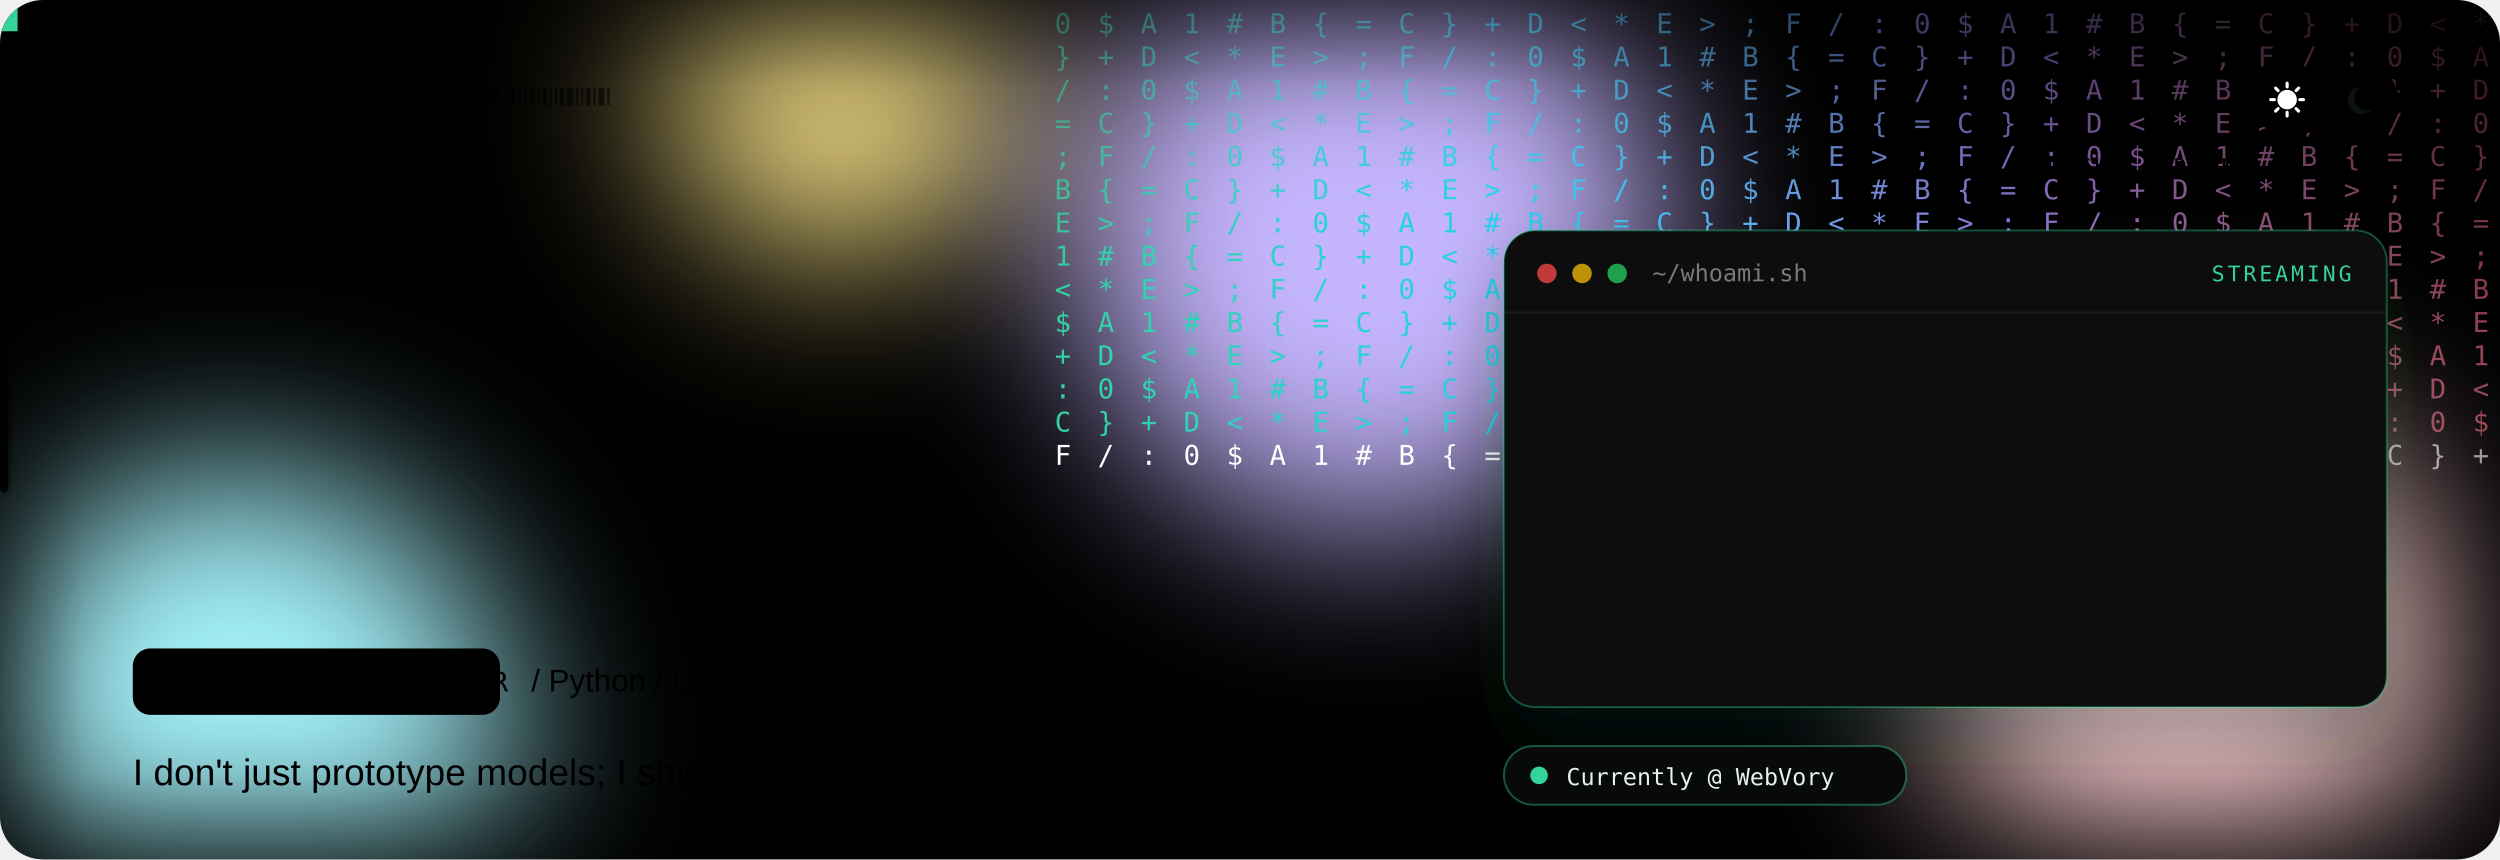
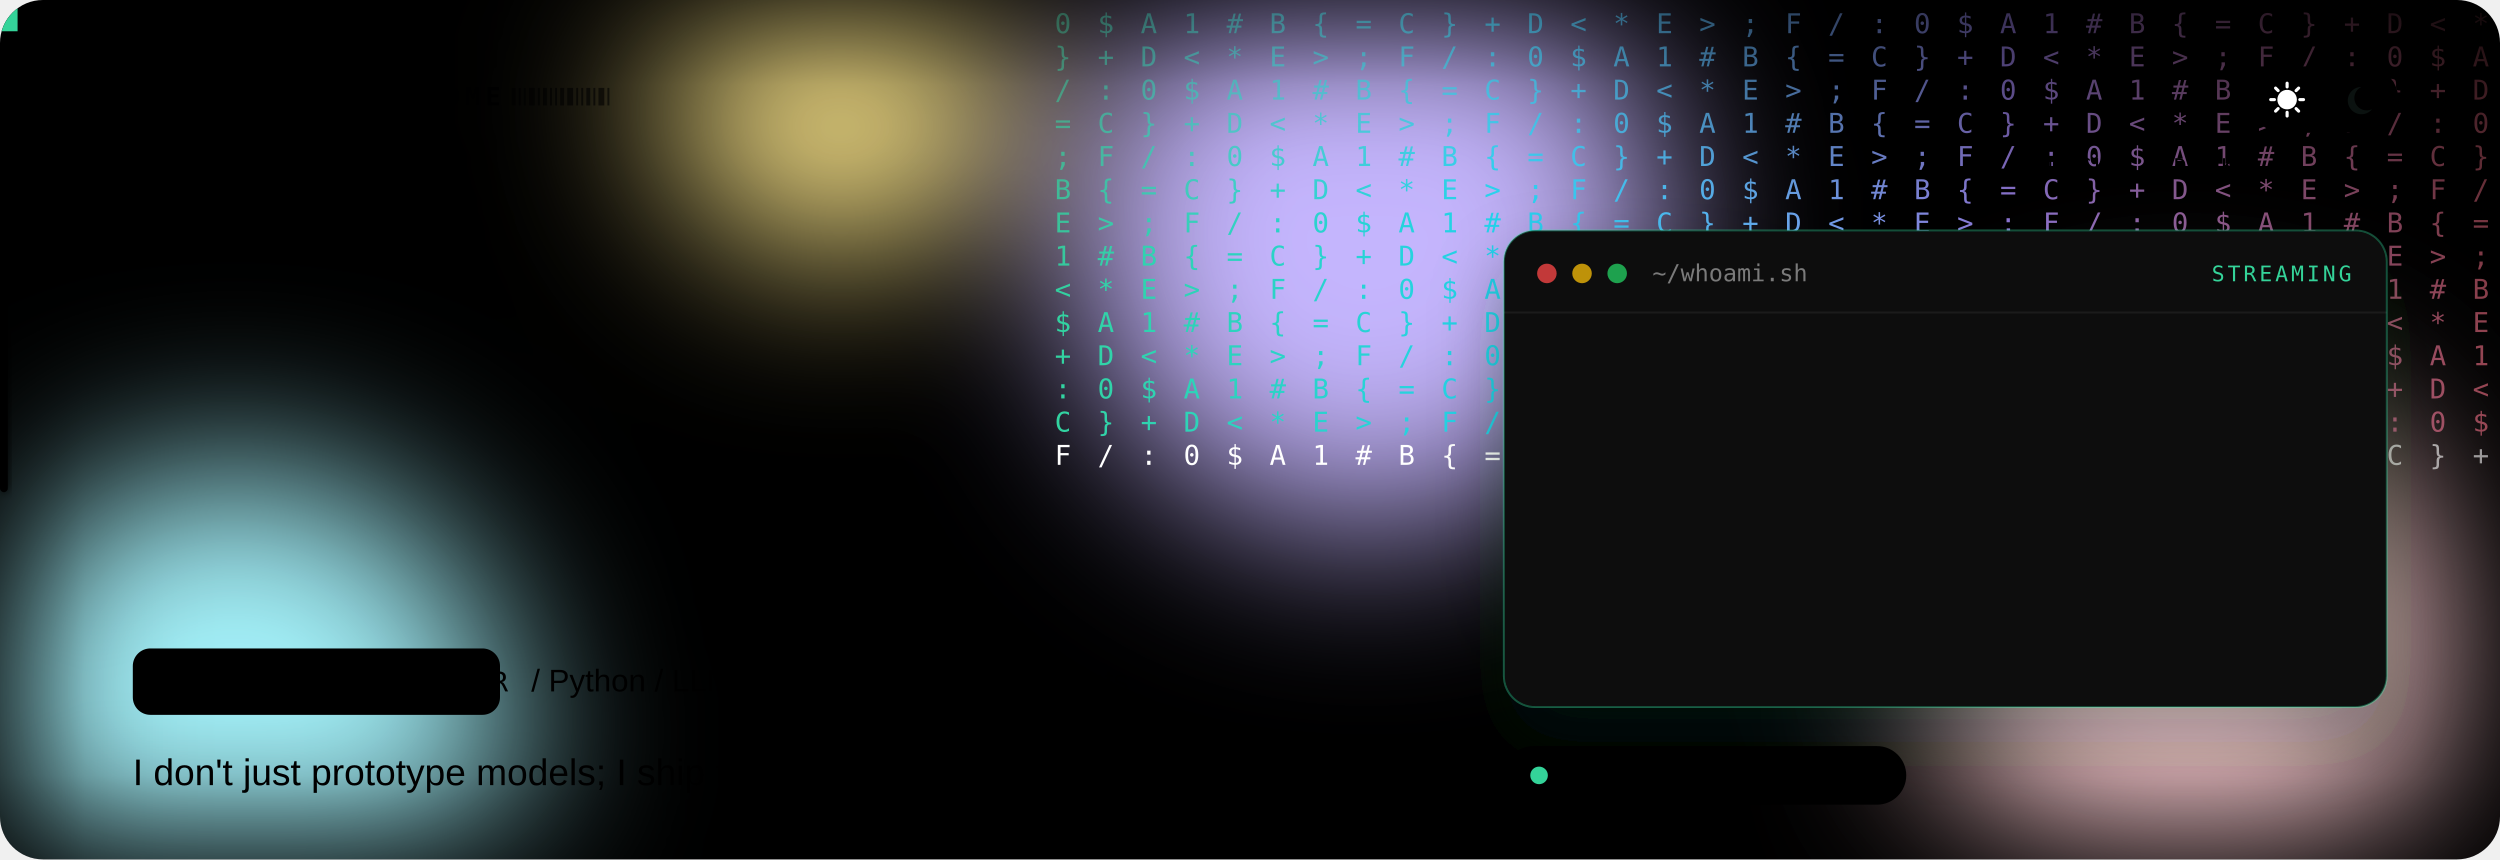
<svg xmlns="http://www.w3.org/2000/svg" width="1280" height="440" viewBox="0 0 1280 440" role="img">
  <style>.th-bg{animation:th-bg 20s ease-in-out 0s infinite}@keyframes th-bg{0%,42%,100%{fill:#f4f6f3}50%,92%{fill:#050807}}.th-fg{animation:th-fg 20s ease-in-out 0s infinite}@keyframes th-fg{0%,42%,100%{fill:#0b1210}50%,92%{fill:#f2fbf6}}.th-muted{animation:th-muted 20s ease-in-out 0s infinite}@keyframes th-muted{0%,42%,100%{fill:#56615b}50%,92%{fill:#93a19a}}.th-acc{animation:th-acc 20s ease-in-out 0s infinite}@keyframes th-acc{0%,42%,100%{fill:#047857}50%,92%{fill:#34d399}}.th-accs{animation:th-accs 20s ease-in-out 0s infinite}@keyframes th-accs{0%,42%,100%{stroke:#047857}50%,92%{stroke:#34d399}}.th-line{animation:th-line 20s ease-in-out 0s infinite}@keyframes th-line{0%,42%,100%{stroke:rgba(11,18,16,0.075)}50%,92%{stroke:rgba(255,255,255,0.07)}}.th-out{animation:th-out 20s ease-in-out 0s infinite}@keyframes th-out{0%,42%,100%{stroke:rgba(11,18,16,0.5)}50%,92%{stroke:rgba(255,255,255,0.4)}}.th-chip{animation:th-chip 20s ease-in-out 0s infinite}@keyframes th-chip{0%,42%,100%{fill:rgba(4,120,87,0.09)}50%,92%{fill:rgba(52,211,153,0.12)}}.th-aur{animation:th-aur 20s ease-in-out 0s infinite}@keyframes th-aur{0%,42%,100%{opacity:0.55}50%,92%{opacity:0}}.th-rain{animation:th-rain 20s ease-in-out 0s infinite}@keyframes th-rain{0%,42%,100%{opacity:0.38}50%,92%{opacity:0.55}}.th-knob{animation:th-knob 20s ease-in-out 0s infinite}@keyframes th-knob{0%,42%,100%{transform:translateX(0px)}50%,92%{transform:translateX(32px)}}.th-sun{animation:th-sun 20s ease-in-out 0s infinite}@keyframes th-sun{0%,42%,100%{opacity:1}50%,92%{opacity:0}}.th-moon{animation:th-moon 20s ease-in-out 0s infinite}@keyframes th-moon{0%,42%,100%{opacity:0}50%,92%{opacity:1}}.th-pill{animation:th-pill 20s ease-in-out 0s infinite}@keyframes th-pill{0%,42%,100%{fill:#ffffff}50%,92%{fill:#111a17}}.th-g0{animation:th-g0 20s ease-in-out 0s infinite}@keyframes th-g0{0%,42%,100%{stop-color:#047857}50%,92%{stop-color:#34d399}}.th-g1{animation:th-g1 20s ease-in-out 0s infinite}@keyframes th-g1{0%,42%,100%{stop-color:#0e7490}50%,92%{stop-color:#22d3ee}}.th-g2{animation:th-g2 20s ease-in-out 0s infinite}@keyframes th-g2{0%,42%,100%{stop-color:#6d28d9}50%,92%{stop-color:#a78bfa}}.th-g3{animation:th-g3 20s ease-in-out 0s infinite}@keyframes th-g3{0%,42%,100%{stop-color:#be123c}50%,92%{stop-color:#fb7185}}.drift{animation:drift 16s ease-in-out infinite alternate}@keyframes drift{to{transform:translate(40px,-30px) scale(1.12)}}.fall{animation:fall linear infinite}@keyframes fall{from{transform:translateY(-260px)}to{transform:translateY(520px)}}.hi{opacity:0;animation:hi 18s infinite}@keyframes hi{0%{opacity:0;transform:translateY(8px)}2%,14%{opacity:1;transform:none}16.6%,100%{opacity:0}}.blink{animation:blink 1s steps(2,jump-none) infinite}@keyframes blink{50%{opacity:0}}</style>
  <defs>
    <clipPath id="frame">
      <rect width="1280" height="440" rx="22" />
    </clipPath>
    <pattern id="grid" width="32" height="32" patternUnits="userSpaceOnUse">
      <path d="M32 0H0V32" class="th-line" fill="none" />
    </pattern>
    <linearGradient id="brand" x1="0" x2="1">
      <stop offset="0.00" class="th-g0" />
      <stop offset="0.33" class="th-g1" />
      <stop offset="0.67" class="th-g2" />
      <stop offset="1.00" class="th-g3" />
    </linearGradient>
    <linearGradient id="rain" gradientUnits="userSpaceOnUse" x1="520" x2="1280">
      <stop offset="0.00" stop-color="#34d399" />
      <stop offset="0.33" stop-color="#22d3ee" />
      <stop offset="0.67" stop-color="#a78bfa" />
      <stop offset="1.00" stop-color="#fb7185" />
    </linearGradient>
    <radialGradient id="fadeR" cx="0.62" cy="0.45" r="0.6">
      <stop offset="0.35" stop-color="#fff" />
      <stop offset="1" stop-color="#fff" stop-opacity="0" />
    </radialGradient>
    <mask id="rainMask">
      <rect width="1280" height="440" fill="url(#fadeR)" />
    </mask>
    <filter id="soft" x="-60%" y="-60%" width="220%" height="220%">
      <feGaussianBlur stdDeviation="46" />
    </filter>
    <filter id="glow" x="-50%" y="-50%" width="200%" height="200%">
      <feGaussianBlur stdDeviation="2.4" result="b" />
      <feMerge>
        <feMergeNode in="b" />
        <feMergeNode in="SourceGraphic" />
      </feMerge>
    </filter>
    <filter id="lift" x="-20%" y="-20%" width="140%" height="160%">
      <feDropShadow dx="0" dy="18" stdDeviation="18" flood-color="#062a1e" flood-opacity="0.35" />
    </filter>
    <clipPath id="wipe">
      <rect x="60" y="120" height="140" width="0">
        <animate attributeName="width" values="0;0;640;640" keyTimes="0;0.02;0.11;1" dur="10s" repeatCount="indefinite" />
      </rect>
    </clipPath>
  </defs>
  <g clip-path="url(#frame)">
    <rect width="1280" height="440" class="th-bg" />
    <rect width="1280" height="440" fill="url(#grid)" />
    <g class="th-aur" filter="url(#soft)">
      <circle class="drift" cx="700" cy="120" r="150" fill="#c4b5fd" />
      <circle class="drift" cx="1120" cy="330" r="130" fill="#fecdd3" style="animation-delay:-5s" />
      <circle class="drift" cx="120" cy="380" r="140" fill="#a5f3fc" style="animation-delay:-9s" />
      <circle class="drift" cx="430" cy="40" r="90" fill="#fde68a" style="animation-delay:-3s" />
    </g>
    <g class="th-rain" mask="url(#rainMask)" fill="url(#rain)">
      <text class="fall" style="animation-duration:5s;animation-delay:-0.0s" y="0" font-family="ui-monospace, SFMono-Regular, 'Cascadia Code', Consolas, Menlo, monospace" font-size="14">
        <tspan x="540" dy="17">0</tspan>
        <tspan x="540" dy="17">}</tspan>
        <tspan x="540" dy="17">/</tspan>
        <tspan x="540" dy="17">=</tspan>
        <tspan x="540" dy="17">;</tspan>
        <tspan x="540" dy="17">B</tspan>
        <tspan x="540" dy="17">E</tspan>
        <tspan x="540" dy="17">1</tspan>
        <tspan x="540" dy="17">&lt;</tspan>
        <tspan x="540" dy="17">$</tspan>
        <tspan x="540" dy="17">+</tspan>
        <tspan x="540" dy="17">:</tspan>
        <tspan x="540" dy="17">C</tspan>
        <tspan x="540" dy="17" fill="#fff">F</tspan>
      </text>
      <text class="fall" style="animation-duration:7s;animation-delay:-1.7s" y="0" font-family="ui-monospace, SFMono-Regular, 'Cascadia Code', Consolas, Menlo, monospace" font-size="14">
        <tspan x="562" dy="17">$</tspan>
        <tspan x="562" dy="17">+</tspan>
        <tspan x="562" dy="17">:</tspan>
        <tspan x="562" dy="17">C</tspan>
        <tspan x="562" dy="17">F</tspan>
        <tspan x="562" dy="17">{</tspan>
        <tspan x="562" dy="17">&gt;</tspan>
        <tspan x="562" dy="17">#</tspan>
        <tspan x="562" dy="17">*</tspan>
        <tspan x="562" dy="17">A</tspan>
        <tspan x="562" dy="17">D</tspan>
        <tspan x="562" dy="17">0</tspan>
        <tspan x="562" dy="17">}</tspan>
        <tspan x="562" dy="17" fill="#fff">/</tspan>
      </text>
      <text class="fall" style="animation-duration:9s;animation-delay:-3.4s" y="0" font-family="ui-monospace, SFMono-Regular, 'Cascadia Code', Consolas, Menlo, monospace" font-size="14">
        <tspan x="584" dy="17">A</tspan>
        <tspan x="584" dy="17">D</tspan>
        <tspan x="584" dy="17">0</tspan>
        <tspan x="584" dy="17">}</tspan>
        <tspan x="584" dy="17">/</tspan>
        <tspan x="584" dy="17">=</tspan>
        <tspan x="584" dy="17">;</tspan>
        <tspan x="584" dy="17">B</tspan>
        <tspan x="584" dy="17">E</tspan>
        <tspan x="584" dy="17">1</tspan>
        <tspan x="584" dy="17">&lt;</tspan>
        <tspan x="584" dy="17">$</tspan>
        <tspan x="584" dy="17">+</tspan>
        <tspan x="584" dy="17" fill="#fff">:</tspan>
      </text>
      <text class="fall" style="animation-duration:11s;animation-delay:-5.1s" y="0" font-family="ui-monospace, SFMono-Regular, 'Cascadia Code', Consolas, Menlo, monospace" font-size="14">
        <tspan x="606" dy="17">1</tspan>
        <tspan x="606" dy="17">&lt;</tspan>
        <tspan x="606" dy="17">$</tspan>
        <tspan x="606" dy="17">+</tspan>
        <tspan x="606" dy="17">:</tspan>
        <tspan x="606" dy="17">C</tspan>
        <tspan x="606" dy="17">F</tspan>
        <tspan x="606" dy="17">{</tspan>
        <tspan x="606" dy="17">&gt;</tspan>
        <tspan x="606" dy="17">#</tspan>
        <tspan x="606" dy="17">*</tspan>
        <tspan x="606" dy="17">A</tspan>
        <tspan x="606" dy="17">D</tspan>
        <tspan x="606" dy="17" fill="#fff">0</tspan>
      </text>
      <text class="fall" style="animation-duration:6s;animation-delay:-0.8s" y="0" font-family="ui-monospace, SFMono-Regular, 'Cascadia Code', Consolas, Menlo, monospace" font-size="14">
        <tspan x="628" dy="17">#</tspan>
        <tspan x="628" dy="17">*</tspan>
        <tspan x="628" dy="17">A</tspan>
        <tspan x="628" dy="17">D</tspan>
        <tspan x="628" dy="17">0</tspan>
        <tspan x="628" dy="17">}</tspan>
        <tspan x="628" dy="17">/</tspan>
        <tspan x="628" dy="17">=</tspan>
        <tspan x="628" dy="17">;</tspan>
        <tspan x="628" dy="17">B</tspan>
        <tspan x="628" dy="17">E</tspan>
        <tspan x="628" dy="17">1</tspan>
        <tspan x="628" dy="17">&lt;</tspan>
        <tspan x="628" dy="17" fill="#fff">$</tspan>
      </text>
      <text class="fall" style="animation-duration:8s;animation-delay:-0.5s" y="0" font-family="ui-monospace, SFMono-Regular, 'Cascadia Code', Consolas, Menlo, monospace" font-size="14">
        <tspan x="650" dy="17">B</tspan>
        <tspan x="650" dy="17">E</tspan>
        <tspan x="650" dy="17">1</tspan>
        <tspan x="650" dy="17">&lt;</tspan>
        <tspan x="650" dy="17">$</tspan>
        <tspan x="650" dy="17">+</tspan>
        <tspan x="650" dy="17">:</tspan>
        <tspan x="650" dy="17">C</tspan>
        <tspan x="650" dy="17">F</tspan>
        <tspan x="650" dy="17">{</tspan>
        <tspan x="650" dy="17">&gt;</tspan>
        <tspan x="650" dy="17">#</tspan>
        <tspan x="650" dy="17">*</tspan>
        <tspan x="650" dy="17" fill="#fff">A</tspan>
      </text>
      <text class="fall" style="animation-duration:10s;animation-delay:-0.2s" y="0" font-family="ui-monospace, SFMono-Regular, 'Cascadia Code', Consolas, Menlo, monospace" font-size="14">
        <tspan x="672" dy="17">{</tspan>
        <tspan x="672" dy="17">&gt;</tspan>
        <tspan x="672" dy="17">#</tspan>
        <tspan x="672" dy="17">*</tspan>
        <tspan x="672" dy="17">A</tspan>
        <tspan x="672" dy="17">D</tspan>
        <tspan x="672" dy="17">0</tspan>
        <tspan x="672" dy="17">}</tspan>
        <tspan x="672" dy="17">/</tspan>
        <tspan x="672" dy="17">=</tspan>
        <tspan x="672" dy="17">;</tspan>
        <tspan x="672" dy="17">B</tspan>
        <tspan x="672" dy="17">E</tspan>
        <tspan x="672" dy="17" fill="#fff">1</tspan>
      </text>
      <text class="fall" style="animation-duration:5s;animation-delay:-1.9s" y="0" font-family="ui-monospace, SFMono-Regular, 'Cascadia Code', Consolas, Menlo, monospace" font-size="14">
        <tspan x="694" dy="17">=</tspan>
        <tspan x="694" dy="17">;</tspan>
        <tspan x="694" dy="17">B</tspan>
        <tspan x="694" dy="17">E</tspan>
        <tspan x="694" dy="17">1</tspan>
        <tspan x="694" dy="17">&lt;</tspan>
        <tspan x="694" dy="17">$</tspan>
        <tspan x="694" dy="17">+</tspan>
        <tspan x="694" dy="17">:</tspan>
        <tspan x="694" dy="17">C</tspan>
        <tspan x="694" dy="17">F</tspan>
        <tspan x="694" dy="17">{</tspan>
        <tspan x="694" dy="17">&gt;</tspan>
        <tspan x="694" dy="17" fill="#fff">#</tspan>
      </text>
      <text class="fall" style="animation-duration:7s;animation-delay:-6.6s" y="0" font-family="ui-monospace, SFMono-Regular, 'Cascadia Code', Consolas, Menlo, monospace" font-size="14">
        <tspan x="716" dy="17">C</tspan>
        <tspan x="716" dy="17">F</tspan>
        <tspan x="716" dy="17">{</tspan>
        <tspan x="716" dy="17">&gt;</tspan>
        <tspan x="716" dy="17">#</tspan>
        <tspan x="716" dy="17">*</tspan>
        <tspan x="716" dy="17">A</tspan>
        <tspan x="716" dy="17">D</tspan>
        <tspan x="716" dy="17">0</tspan>
        <tspan x="716" dy="17">}</tspan>
        <tspan x="716" dy="17">/</tspan>
        <tspan x="716" dy="17">=</tspan>
        <tspan x="716" dy="17">;</tspan>
        <tspan x="716" dy="17" fill="#fff">B</tspan>
      </text>
      <text class="fall" style="animation-duration:9s;animation-delay:-6.3s" y="0" font-family="ui-monospace, SFMono-Regular, 'Cascadia Code', Consolas, Menlo, monospace" font-size="14">
        <tspan x="738" dy="17">}</tspan>
        <tspan x="738" dy="17">/</tspan>
        <tspan x="738" dy="17">=</tspan>
        <tspan x="738" dy="17">;</tspan>
        <tspan x="738" dy="17">B</tspan>
        <tspan x="738" dy="17">E</tspan>
        <tspan x="738" dy="17">1</tspan>
        <tspan x="738" dy="17">&lt;</tspan>
        <tspan x="738" dy="17">$</tspan>
        <tspan x="738" dy="17">+</tspan>
        <tspan x="738" dy="17">:</tspan>
        <tspan x="738" dy="17">C</tspan>
        <tspan x="738" dy="17">F</tspan>
        <tspan x="738" dy="17" fill="#fff">{</tspan>
      </text>
      <text class="fall" style="animation-duration:11s;animation-delay:-6.0s" y="0" font-family="ui-monospace, SFMono-Regular, 'Cascadia Code', Consolas, Menlo, monospace" font-size="14">
        <tspan x="760" dy="17">+</tspan>
        <tspan x="760" dy="17">:</tspan>
        <tspan x="760" dy="17">C</tspan>
        <tspan x="760" dy="17">F</tspan>
        <tspan x="760" dy="17">{</tspan>
        <tspan x="760" dy="17">&gt;</tspan>
        <tspan x="760" dy="17">#</tspan>
        <tspan x="760" dy="17">*</tspan>
        <tspan x="760" dy="17">A</tspan>
        <tspan x="760" dy="17">D</tspan>
        <tspan x="760" dy="17">0</tspan>
        <tspan x="760" dy="17">}</tspan>
        <tspan x="760" dy="17">/</tspan>
        <tspan x="760" dy="17" fill="#fff">=</tspan>
      </text>
      <text class="fall" style="animation-duration:6s;animation-delay:-0.7s" y="0" font-family="ui-monospace, SFMono-Regular, 'Cascadia Code', Consolas, Menlo, monospace" font-size="14">
        <tspan x="782" dy="17">D</tspan>
        <tspan x="782" dy="17">0</tspan>
        <tspan x="782" dy="17">}</tspan>
        <tspan x="782" dy="17">/</tspan>
        <tspan x="782" dy="17">=</tspan>
        <tspan x="782" dy="17">;</tspan>
        <tspan x="782" dy="17">B</tspan>
        <tspan x="782" dy="17">E</tspan>
        <tspan x="782" dy="17">1</tspan>
        <tspan x="782" dy="17">&lt;</tspan>
        <tspan x="782" dy="17">$</tspan>
        <tspan x="782" dy="17">+</tspan>
        <tspan x="782" dy="17">:</tspan>
        <tspan x="782" dy="17" fill="#fff">C</tspan>
      </text>
      <text class="fall" style="animation-duration:8s;animation-delay:-4.4s" y="0" font-family="ui-monospace, SFMono-Regular, 'Cascadia Code', Consolas, Menlo, monospace" font-size="14">
        <tspan x="804" dy="17">&lt;</tspan>
        <tspan x="804" dy="17">$</tspan>
        <tspan x="804" dy="17">+</tspan>
        <tspan x="804" dy="17">:</tspan>
        <tspan x="804" dy="17">C</tspan>
        <tspan x="804" dy="17">F</tspan>
        <tspan x="804" dy="17">{</tspan>
        <tspan x="804" dy="17">&gt;</tspan>
        <tspan x="804" dy="17">#</tspan>
        <tspan x="804" dy="17">*</tspan>
        <tspan x="804" dy="17">A</tspan>
        <tspan x="804" dy="17">D</tspan>
        <tspan x="804" dy="17">0</tspan>
        <tspan x="804" dy="17" fill="#fff">}</tspan>
      </text>
      <text class="fall" style="animation-duration:10s;animation-delay:-2.1s" y="0" font-family="ui-monospace, SFMono-Regular, 'Cascadia Code', Consolas, Menlo, monospace" font-size="14">
        <tspan x="826" dy="17">*</tspan>
        <tspan x="826" dy="17">A</tspan>
        <tspan x="826" dy="17">D</tspan>
        <tspan x="826" dy="17">0</tspan>
        <tspan x="826" dy="17">}</tspan>
        <tspan x="826" dy="17">/</tspan>
        <tspan x="826" dy="17">=</tspan>
        <tspan x="826" dy="17">;</tspan>
        <tspan x="826" dy="17">B</tspan>
        <tspan x="826" dy="17">E</tspan>
        <tspan x="826" dy="17">1</tspan>
        <tspan x="826" dy="17">&lt;</tspan>
        <tspan x="826" dy="17">$</tspan>
        <tspan x="826" dy="17" fill="#fff">+</tspan>
      </text>
      <text class="fall" style="animation-duration:5s;animation-delay:-3.8s" y="0" font-family="ui-monospace, SFMono-Regular, 'Cascadia Code', Consolas, Menlo, monospace" font-size="14">
        <tspan x="848" dy="17">E</tspan>
        <tspan x="848" dy="17">1</tspan>
        <tspan x="848" dy="17">&lt;</tspan>
        <tspan x="848" dy="17">$</tspan>
        <tspan x="848" dy="17">+</tspan>
        <tspan x="848" dy="17">:</tspan>
        <tspan x="848" dy="17">C</tspan>
        <tspan x="848" dy="17">F</tspan>
        <tspan x="848" dy="17">{</tspan>
        <tspan x="848" dy="17">&gt;</tspan>
        <tspan x="848" dy="17">#</tspan>
        <tspan x="848" dy="17">*</tspan>
        <tspan x="848" dy="17">A</tspan>
        <tspan x="848" dy="17" fill="#fff">D</tspan>
      </text>
      <text class="fall" style="animation-duration:7s;animation-delay:-4.5s" y="0" font-family="ui-monospace, SFMono-Regular, 'Cascadia Code', Consolas, Menlo, monospace" font-size="14">
        <tspan x="870" dy="17">&gt;</tspan>
        <tspan x="870" dy="17">#</tspan>
        <tspan x="870" dy="17">*</tspan>
        <tspan x="870" dy="17">A</tspan>
        <tspan x="870" dy="17">D</tspan>
        <tspan x="870" dy="17">0</tspan>
        <tspan x="870" dy="17">}</tspan>
        <tspan x="870" dy="17">/</tspan>
        <tspan x="870" dy="17">=</tspan>
        <tspan x="870" dy="17">;</tspan>
        <tspan x="870" dy="17">B</tspan>
        <tspan x="870" dy="17">E</tspan>
        <tspan x="870" dy="17">1</tspan>
        <tspan x="870" dy="17" fill="#fff">&lt;</tspan>
      </text>
      <text class="fall" style="animation-duration:9s;animation-delay:-0.2s" y="0" font-family="ui-monospace, SFMono-Regular, 'Cascadia Code', Consolas, Menlo, monospace" font-size="14">
        <tspan x="892" dy="17">;</tspan>
        <tspan x="892" dy="17">B</tspan>
        <tspan x="892" dy="17">E</tspan>
        <tspan x="892" dy="17">1</tspan>
        <tspan x="892" dy="17">&lt;</tspan>
        <tspan x="892" dy="17">$</tspan>
        <tspan x="892" dy="17">+</tspan>
        <tspan x="892" dy="17">:</tspan>
        <tspan x="892" dy="17">C</tspan>
        <tspan x="892" dy="17">F</tspan>
        <tspan x="892" dy="17">{</tspan>
        <tspan x="892" dy="17">&gt;</tspan>
        <tspan x="892" dy="17">#</tspan>
        <tspan x="892" dy="17" fill="#fff">*</tspan>
      </text>
      <text class="fall" style="animation-duration:11s;animation-delay:-6.9s" y="0" font-family="ui-monospace, SFMono-Regular, 'Cascadia Code', Consolas, Menlo, monospace" font-size="14">
        <tspan x="914" dy="17">F</tspan>
        <tspan x="914" dy="17">{</tspan>
        <tspan x="914" dy="17">&gt;</tspan>
        <tspan x="914" dy="17">#</tspan>
        <tspan x="914" dy="17">*</tspan>
        <tspan x="914" dy="17">A</tspan>
        <tspan x="914" dy="17">D</tspan>
        <tspan x="914" dy="17">0</tspan>
        <tspan x="914" dy="17">}</tspan>
        <tspan x="914" dy="17">/</tspan>
        <tspan x="914" dy="17">=</tspan>
        <tspan x="914" dy="17">;</tspan>
        <tspan x="914" dy="17">B</tspan>
        <tspan x="914" dy="17" fill="#fff">E</tspan>
      </text>
      <text class="fall" style="animation-duration:6s;animation-delay:-0.6s" y="0" font-family="ui-monospace, SFMono-Regular, 'Cascadia Code', Consolas, Menlo, monospace" font-size="14">
        <tspan x="936" dy="17">/</tspan>
        <tspan x="936" dy="17">=</tspan>
        <tspan x="936" dy="17">;</tspan>
        <tspan x="936" dy="17">B</tspan>
        <tspan x="936" dy="17">E</tspan>
        <tspan x="936" dy="17">1</tspan>
        <tspan x="936" dy="17">&lt;</tspan>
        <tspan x="936" dy="17">$</tspan>
        <tspan x="936" dy="17">+</tspan>
        <tspan x="936" dy="17">:</tspan>
        <tspan x="936" dy="17">C</tspan>
        <tspan x="936" dy="17">F</tspan>
        <tspan x="936" dy="17">{</tspan>
        <tspan x="936" dy="17" fill="#fff">&gt;</tspan>
      </text>
      <text class="fall" style="animation-duration:8s;animation-delay:-0.3s" y="0" font-family="ui-monospace, SFMono-Regular, 'Cascadia Code', Consolas, Menlo, monospace" font-size="14">
        <tspan x="958" dy="17">:</tspan>
        <tspan x="958" dy="17">C</tspan>
        <tspan x="958" dy="17">F</tspan>
        <tspan x="958" dy="17">{</tspan>
        <tspan x="958" dy="17">&gt;</tspan>
        <tspan x="958" dy="17">#</tspan>
        <tspan x="958" dy="17">*</tspan>
        <tspan x="958" dy="17">A</tspan>
        <tspan x="958" dy="17">D</tspan>
        <tspan x="958" dy="17">0</tspan>
        <tspan x="958" dy="17">}</tspan>
        <tspan x="958" dy="17">/</tspan>
        <tspan x="958" dy="17">=</tspan>
        <tspan x="958" dy="17" fill="#fff">;</tspan>
      </text>
      <text class="fall" style="animation-duration:10s;animation-delay:-4.0s" y="0" font-family="ui-monospace, SFMono-Regular, 'Cascadia Code', Consolas, Menlo, monospace" font-size="14">
        <tspan x="980" dy="17">0</tspan>
        <tspan x="980" dy="17">}</tspan>
        <tspan x="980" dy="17">/</tspan>
        <tspan x="980" dy="17">=</tspan>
        <tspan x="980" dy="17">;</tspan>
        <tspan x="980" dy="17">B</tspan>
        <tspan x="980" dy="17">E</tspan>
        <tspan x="980" dy="17">1</tspan>
        <tspan x="980" dy="17">&lt;</tspan>
        <tspan x="980" dy="17">$</tspan>
        <tspan x="980" dy="17">+</tspan>
        <tspan x="980" dy="17">:</tspan>
        <tspan x="980" dy="17">C</tspan>
        <tspan x="980" dy="17" fill="#fff">F</tspan>
      </text>
      <text class="fall" style="animation-duration:5s;animation-delay:-0.7s" y="0" font-family="ui-monospace, SFMono-Regular, 'Cascadia Code', Consolas, Menlo, monospace" font-size="14">
        <tspan x="1002" dy="17">$</tspan>
        <tspan x="1002" dy="17">+</tspan>
        <tspan x="1002" dy="17">:</tspan>
        <tspan x="1002" dy="17">C</tspan>
        <tspan x="1002" dy="17">F</tspan>
        <tspan x="1002" dy="17">{</tspan>
        <tspan x="1002" dy="17">&gt;</tspan>
        <tspan x="1002" dy="17">#</tspan>
        <tspan x="1002" dy="17">*</tspan>
        <tspan x="1002" dy="17">A</tspan>
        <tspan x="1002" dy="17">D</tspan>
        <tspan x="1002" dy="17">0</tspan>
        <tspan x="1002" dy="17">}</tspan>
        <tspan x="1002" dy="17" fill="#fff">/</tspan>
      </text>
      <text class="fall" style="animation-duration:7s;animation-delay:-2.4s" y="0" font-family="ui-monospace, SFMono-Regular, 'Cascadia Code', Consolas, Menlo, monospace" font-size="14">
        <tspan x="1024" dy="17">A</tspan>
        <tspan x="1024" dy="17">D</tspan>
        <tspan x="1024" dy="17">0</tspan>
        <tspan x="1024" dy="17">}</tspan>
        <tspan x="1024" dy="17">/</tspan>
        <tspan x="1024" dy="17">=</tspan>
        <tspan x="1024" dy="17">;</tspan>
        <tspan x="1024" dy="17">B</tspan>
        <tspan x="1024" dy="17">E</tspan>
        <tspan x="1024" dy="17">1</tspan>
        <tspan x="1024" dy="17">&lt;</tspan>
        <tspan x="1024" dy="17">$</tspan>
        <tspan x="1024" dy="17">+</tspan>
        <tspan x="1024" dy="17" fill="#fff">:</tspan>
      </text>
      <text class="fall" style="animation-duration:9s;animation-delay:-3.1s" y="0" font-family="ui-monospace, SFMono-Regular, 'Cascadia Code', Consolas, Menlo, monospace" font-size="14">
        <tspan x="1046" dy="17">1</tspan>
        <tspan x="1046" dy="17">&lt;</tspan>
        <tspan x="1046" dy="17">$</tspan>
        <tspan x="1046" dy="17">+</tspan>
        <tspan x="1046" dy="17">:</tspan>
        <tspan x="1046" dy="17">C</tspan>
        <tspan x="1046" dy="17">F</tspan>
        <tspan x="1046" dy="17">{</tspan>
        <tspan x="1046" dy="17">&gt;</tspan>
        <tspan x="1046" dy="17">#</tspan>
        <tspan x="1046" dy="17">*</tspan>
        <tspan x="1046" dy="17">A</tspan>
        <tspan x="1046" dy="17">D</tspan>
        <tspan x="1046" dy="17" fill="#fff">0</tspan>
      </text>
      <text class="fall" style="animation-duration:11s;animation-delay:-7.8s" y="0" font-family="ui-monospace, SFMono-Regular, 'Cascadia Code', Consolas, Menlo, monospace" font-size="14">
        <tspan x="1068" dy="17">#</tspan>
        <tspan x="1068" dy="17">*</tspan>
        <tspan x="1068" dy="17">A</tspan>
        <tspan x="1068" dy="17">D</tspan>
        <tspan x="1068" dy="17">0</tspan>
        <tspan x="1068" dy="17">}</tspan>
        <tspan x="1068" dy="17">/</tspan>
        <tspan x="1068" dy="17">=</tspan>
        <tspan x="1068" dy="17">;</tspan>
        <tspan x="1068" dy="17">B</tspan>
        <tspan x="1068" dy="17">E</tspan>
        <tspan x="1068" dy="17">1</tspan>
        <tspan x="1068" dy="17">&lt;</tspan>
        <tspan x="1068" dy="17" fill="#fff">$</tspan>
      </text>
      <text class="fall" style="animation-duration:6s;animation-delay:-0.5s" y="0" font-family="ui-monospace, SFMono-Regular, 'Cascadia Code', Consolas, Menlo, monospace" font-size="14">
        <tspan x="1090" dy="17">B</tspan>
        <tspan x="1090" dy="17">E</tspan>
        <tspan x="1090" dy="17">1</tspan>
        <tspan x="1090" dy="17">&lt;</tspan>
        <tspan x="1090" dy="17">$</tspan>
        <tspan x="1090" dy="17">+</tspan>
        <tspan x="1090" dy="17">:</tspan>
        <tspan x="1090" dy="17">C</tspan>
        <tspan x="1090" dy="17">F</tspan>
        <tspan x="1090" dy="17">{</tspan>
        <tspan x="1090" dy="17">&gt;</tspan>
        <tspan x="1090" dy="17">#</tspan>
        <tspan x="1090" dy="17">*</tspan>
        <tspan x="1090" dy="17" fill="#fff">A</tspan>
      </text>
      <text class="fall" style="animation-duration:8s;animation-delay:-4.2s" y="0" font-family="ui-monospace, SFMono-Regular, 'Cascadia Code', Consolas, Menlo, monospace" font-size="14">
        <tspan x="1112" dy="17">{</tspan>
        <tspan x="1112" dy="17">&gt;</tspan>
        <tspan x="1112" dy="17">#</tspan>
        <tspan x="1112" dy="17">*</tspan>
        <tspan x="1112" dy="17">A</tspan>
        <tspan x="1112" dy="17">D</tspan>
        <tspan x="1112" dy="17">0</tspan>
        <tspan x="1112" dy="17">}</tspan>
        <tspan x="1112" dy="17">/</tspan>
        <tspan x="1112" dy="17">=</tspan>
        <tspan x="1112" dy="17">;</tspan>
        <tspan x="1112" dy="17">B</tspan>
        <tspan x="1112" dy="17">E</tspan>
        <tspan x="1112" dy="17" fill="#fff">1</tspan>
      </text>
      <text class="fall" style="animation-duration:10s;animation-delay:-5.9s" y="0" font-family="ui-monospace, SFMono-Regular, 'Cascadia Code', Consolas, Menlo, monospace" font-size="14">
        <tspan x="1134" dy="17">=</tspan>
        <tspan x="1134" dy="17">;</tspan>
        <tspan x="1134" dy="17">B</tspan>
        <tspan x="1134" dy="17">E</tspan>
        <tspan x="1134" dy="17">1</tspan>
        <tspan x="1134" dy="17">&lt;</tspan>
        <tspan x="1134" dy="17">$</tspan>
        <tspan x="1134" dy="17">+</tspan>
        <tspan x="1134" dy="17">:</tspan>
        <tspan x="1134" dy="17">C</tspan>
        <tspan x="1134" dy="17">F</tspan>
        <tspan x="1134" dy="17">{</tspan>
        <tspan x="1134" dy="17">&gt;</tspan>
        <tspan x="1134" dy="17" fill="#fff">#</tspan>
      </text>
      <text class="fall" style="animation-duration:5s;animation-delay:-2.6s" y="0" font-family="ui-monospace, SFMono-Regular, 'Cascadia Code', Consolas, Menlo, monospace" font-size="14">
        <tspan x="1156" dy="17">C</tspan>
        <tspan x="1156" dy="17">F</tspan>
        <tspan x="1156" dy="17">{</tspan>
        <tspan x="1156" dy="17">&gt;</tspan>
        <tspan x="1156" dy="17">#</tspan>
        <tspan x="1156" dy="17">*</tspan>
        <tspan x="1156" dy="17">A</tspan>
        <tspan x="1156" dy="17">D</tspan>
        <tspan x="1156" dy="17">0</tspan>
        <tspan x="1156" dy="17">}</tspan>
        <tspan x="1156" dy="17">/</tspan>
        <tspan x="1156" dy="17">=</tspan>
        <tspan x="1156" dy="17">;</tspan>
        <tspan x="1156" dy="17" fill="#fff">B</tspan>
      </text>
      <text class="fall" style="animation-duration:7s;animation-delay:-0.3s" y="0" font-family="ui-monospace, SFMono-Regular, 'Cascadia Code', Consolas, Menlo, monospace" font-size="14">
        <tspan x="1178" dy="17">}</tspan>
        <tspan x="1178" dy="17">/</tspan>
        <tspan x="1178" dy="17">=</tspan>
        <tspan x="1178" dy="17">;</tspan>
        <tspan x="1178" dy="17">B</tspan>
        <tspan x="1178" dy="17">E</tspan>
        <tspan x="1178" dy="17">1</tspan>
        <tspan x="1178" dy="17">&lt;</tspan>
        <tspan x="1178" dy="17">$</tspan>
        <tspan x="1178" dy="17">+</tspan>
        <tspan x="1178" dy="17">:</tspan>
        <tspan x="1178" dy="17">C</tspan>
        <tspan x="1178" dy="17">F</tspan>
        <tspan x="1178" dy="17" fill="#fff">{</tspan>
      </text>
      <text class="fall" style="animation-duration:9s;animation-delay:-6.0s" y="0" font-family="ui-monospace, SFMono-Regular, 'Cascadia Code', Consolas, Menlo, monospace" font-size="14">
        <tspan x="1200" dy="17">+</tspan>
        <tspan x="1200" dy="17">:</tspan>
        <tspan x="1200" dy="17">C</tspan>
        <tspan x="1200" dy="17">F</tspan>
        <tspan x="1200" dy="17">{</tspan>
        <tspan x="1200" dy="17">&gt;</tspan>
        <tspan x="1200" dy="17">#</tspan>
        <tspan x="1200" dy="17">*</tspan>
        <tspan x="1200" dy="17">A</tspan>
        <tspan x="1200" dy="17">D</tspan>
        <tspan x="1200" dy="17">0</tspan>
        <tspan x="1200" dy="17">}</tspan>
        <tspan x="1200" dy="17">/</tspan>
        <tspan x="1200" dy="17" fill="#fff">=</tspan>
      </text>
      <text class="fall" style="animation-duration:11s;animation-delay:-8.7s" y="0" font-family="ui-monospace, SFMono-Regular, 'Cascadia Code', Consolas, Menlo, monospace" font-size="14">
        <tspan x="1222" dy="17">D</tspan>
        <tspan x="1222" dy="17">0</tspan>
        <tspan x="1222" dy="17">}</tspan>
        <tspan x="1222" dy="17">/</tspan>
        <tspan x="1222" dy="17">=</tspan>
        <tspan x="1222" dy="17">;</tspan>
        <tspan x="1222" dy="17">B</tspan>
        <tspan x="1222" dy="17">E</tspan>
        <tspan x="1222" dy="17">1</tspan>
        <tspan x="1222" dy="17">&lt;</tspan>
        <tspan x="1222" dy="17">$</tspan>
        <tspan x="1222" dy="17">+</tspan>
        <tspan x="1222" dy="17">:</tspan>
        <tspan x="1222" dy="17" fill="#fff">C</tspan>
      </text>
      <text class="fall" style="animation-duration:6s;animation-delay:-0.4s" y="0" font-family="ui-monospace, SFMono-Regular, 'Cascadia Code', Consolas, Menlo, monospace" font-size="14">
        <tspan x="1244" dy="17">&lt;</tspan>
        <tspan x="1244" dy="17">$</tspan>
        <tspan x="1244" dy="17">+</tspan>
        <tspan x="1244" dy="17">:</tspan>
        <tspan x="1244" dy="17">C</tspan>
        <tspan x="1244" dy="17">F</tspan>
        <tspan x="1244" dy="17">{</tspan>
        <tspan x="1244" dy="17">&gt;</tspan>
        <tspan x="1244" dy="17">#</tspan>
        <tspan x="1244" dy="17">*</tspan>
        <tspan x="1244" dy="17">A</tspan>
        <tspan x="1244" dy="17">D</tspan>
        <tspan x="1244" dy="17">0</tspan>
        <tspan x="1244" dy="17" fill="#fff">}</tspan>
      </text>
      <text class="fall" style="animation-duration:8s;animation-delay:-0.1s" y="0" font-family="ui-monospace, SFMono-Regular, 'Cascadia Code', Consolas, Menlo, monospace" font-size="14">
        <tspan x="1266" dy="17">*</tspan>
        <tspan x="1266" dy="17">A</tspan>
        <tspan x="1266" dy="17">D</tspan>
        <tspan x="1266" dy="17">0</tspan>
        <tspan x="1266" dy="17">}</tspan>
        <tspan x="1266" dy="17">/</tspan>
        <tspan x="1266" dy="17">=</tspan>
        <tspan x="1266" dy="17">;</tspan>
        <tspan x="1266" dy="17">B</tspan>
        <tspan x="1266" dy="17">E</tspan>
        <tspan x="1266" dy="17">1</tspan>
        <tspan x="1266" dy="17">&lt;</tspan>
        <tspan x="1266" dy="17">$</tspan>
        <tspan x="1266" dy="17" fill="#fff">+</tspan>
      </text>
    </g>
    <g class="th-accs" fill="none" stroke-width="2">
      <path d="M14 36V14H36" />
      <path d="M1244 14H1266V36" />
      <path d="M14 404V426H36" />
      <path d="M1244 426H1266V404" />
    </g>
    <text x="42" y="54" class="th-acc" font-family="ui-monospace, SFMono-Regular, 'Cascadia Code', Consolas, Menlo, monospace" font-size="13" letter-spacing="2.5" font-weight="600">SHAILESH.OS // README</text>
    <g class="th-acc" opacity="0.6">
      <rect x="262" y="45" width="2" height="9" />
      <rect x="265.6" y="45" width="1" height="9" />
      <rect x="268.2" y="45" width="1" height="9" />
      <rect x="270.8" y="45" width="3" height="9" />
      <rect x="275.4" y="45" width="1" height="9" />
      <rect x="278" y="45" width="2" height="9" />
      <rect x="281.6" y="45" width="1" height="9" />
      <rect x="284.2" y="45" width="1" height="9" />
      <rect x="286.8" y="45" width="2" height="9" />
      <rect x="290.4" y="45" width="3" height="9" />
      <rect x="295" y="45" width="1" height="9" />
      <rect x="297.6" y="45" width="1" height="9" />
      <rect x="300.2" y="45" width="2" height="9" />
      <rect x="303.8" y="45" width="1" height="9" />
      <rect x="306.4" y="45" width="3" height="9" />
      <rect x="311" y="45" width="1" height="9" />
    </g>
    <g transform="translate(1152 34)">
      <rect width="76" height="34" rx="17" class="th-pill" />
      <rect width="76" height="34" rx="17" fill="none" class="th-accs" stroke-width="1.5" />
      <g class="th-knob">
        <circle cx="19" cy="17" r="12" class="th-acc" />
      </g>
      <g class="th-sun" stroke="#fff" stroke-width="1.6" stroke-linecap="round">
        <circle cx="19" cy="17" r="4.2" fill="#fff" />
        <path d="M25.5 17.0L27.4 17.0" />
        <path d="M23.6 21.6L24.9 22.9" />
        <path d="M19.0 23.5L19.0 25.4" />
        <path d="M14.4 21.6L13.1 22.9" />
        <path d="M12.5 17.0L10.6 17.0" />
        <path d="M14.4 12.4L13.1 11.1" />
        <path d="M19.0 10.5L19.0 8.6" />
        <path d="M23.6 12.4L24.9 11.1" />
      </g>
      <path class="th-moon" d="M57 10.5a7 7 0 1 0 5.5 11.4 5.6 5.6 0 0 1-5.5-11.4z" fill="#0b1210" />
    </g>
    <text x="1144" y="89" text-anchor="end" class="th-muted" font-family="ui-monospace, SFMono-Regular, 'Cascadia Code', Consolas, Menlo, monospace" font-size="11" letter-spacing="1.5">LIGHT ⇄ DARK</text>
    <g class="hi" style="animation-delay:0s">
      <text x="72" y="118" class="th-muted" font-family="'Segoe UI', -apple-system, BlinkMacSystemFont, 'Helvetica Neue', Arial, sans-serif" font-size="24">Hi, I'm</text>
      <text x="175" y="116" class="th-acc" font-family="ui-monospace, SFMono-Regular, 'Cascadia Code', Consolas, Menlo, monospace" font-size="12" letter-spacing="1.5">EN · English</text>
    </g>
    <g class="hi" style="animation-delay:3s">
      <text x="72" y="118" class="th-muted" font-family="'Segoe UI', -apple-system, BlinkMacSystemFont, 'Helvetica Neue', Arial, sans-serif" font-size="24">नमस्ते, मैं</text>
      <text x="264" y="116" class="th-acc" font-family="ui-monospace, SFMono-Regular, 'Cascadia Code', Consolas, Menlo, monospace" font-size="12" letter-spacing="1.5">HI · हिन्दी</text>
    </g>
    <g class="hi" style="animation-delay:6s">
      <text x="72" y="118" class="th-muted" font-family="'Segoe UI', -apple-system, BlinkMacSystemFont, 'Helvetica Neue', Arial, sans-serif" font-size="24">こんにちは、私は</text>
      <text x="280" y="116" class="th-acc" font-family="ui-monospace, SFMono-Regular, 'Cascadia Code', Consolas, Menlo, monospace" font-size="12" letter-spacing="1.5">JA · 日本語</text>
    </g>
    <g class="hi" style="animation-delay:9s">
      <text x="72" y="118" class="th-muted" font-family="'Segoe UI', -apple-system, BlinkMacSystemFont, 'Helvetica Neue', Arial, sans-serif" font-size="24">வணக்கம், நான்</text>
      <text x="298" y="116" class="th-acc" font-family="ui-monospace, SFMono-Regular, 'Cascadia Code', Consolas, Menlo, monospace" font-size="12" letter-spacing="1.5">TA · தமிழ்</text>
    </g>
    <g class="hi" style="animation-delay:12s">
      <text x="72" y="118" class="th-muted" font-family="'Segoe UI', -apple-system, BlinkMacSystemFont, 'Helvetica Neue', Arial, sans-serif" font-size="24">Привет, я</text>
      <text x="200" y="116" class="th-acc" font-family="ui-monospace, SFMono-Regular, 'Cascadia Code', Consolas, Menlo, monospace" font-size="12" letter-spacing="1.5">RU · Русский</text>
    </g>
    <g class="hi" style="animation-delay:15s">
      <text x="72" y="118" class="th-muted" font-family="'Segoe UI', -apple-system, BlinkMacSystemFont, 'Helvetica Neue', Arial, sans-serif" font-size="24">Hallo, ich bin</text>
      <text x="263" y="116" class="th-acc" font-family="ui-monospace, SFMono-Regular, 'Cascadia Code', Consolas, Menlo, monospace" font-size="12" letter-spacing="1.5">DE · Deutsch</text>
    </g>
    <path d="M71.7 238V221.5H107Q109.3 221.5 111.2 220.3Q113.1 219.1 114.2 217.2Q115.3 215.3 115.3 213.1Q115.3 210.7 114.2 208.9Q113.1 207 111.2 205.8Q109.3 204.6 107 204.6H94.2Q87 204.6 81.1 201.8Q75.2 198.9 71.7 193.5Q68.2 188 68.2 180.3Q68.2 172.7 71.6 167.2Q74.9 161.7 80.5 158.5Q86.2 155.4 93 155.4H129.5V171.9H95.3Q93.1 171.9 91.4 173Q89.6 174 88.7 175.8Q87.7 177.6 87.7 179.7Q87.7 181.8 88.7 183.5Q89.6 185.3 91.4 186.3Q93.1 187.4 95.3 187.4H108.6Q116.5 187.4 122.4 190.4Q128.2 193.4 131.4 198.8Q134.7 204.1 134.7 211.3Q134.7 219.8 131.3 225.8Q128 231.7 122.3 234.9Q116.6 238 109.8 238ZM143.3 238V155.4H163.1V187.8H195.3V155.4H215.2V238H195.3V204.4H163.1V238ZM220 238 246.8 165Q248.8 159.5 253.4 156.8Q258 154 263.8 154Q269.6 154 274.2 156.6Q278.8 159.3 280.8 164.8L307.7 238H286.3L281.1 222.1H246.1L240.6 238ZM251.1 205.7H276L265.5 172.7Q265.3 172 264.9 171.7Q264.5 171.4 263.9 171.4Q263.3 171.4 262.9 171.8Q262.5 172.2 262.4 172.7ZM310.6 238V221.5H324.9V171.9H310.6V155.4H358.9V171.9H344.6V221.5H358.9V238ZM393.6 238Q385.9 238 380.1 234.6Q374.3 231.2 371.2 225.5Q368 219.8 368 213V155.4H387.8V214.4Q387.8 217.2 389.8 219.4Q391.8 221.5 394.8 221.5H416.6V238ZM445.7 238Q438.8 238 433.1 234.8Q427.4 231.5 424.1 226Q420.7 220.5 420.7 213.6Q420.7 208.4 423 203.8Q425.3 199.3 429.2 196Q425.4 192.8 423.3 188.4Q421.1 184.1 421.1 179.2Q421.1 172.4 424.4 167Q427.7 161.7 433.2 158.5Q438.8 155.4 445.5 155.4H480.3V171.9H448.6Q446.3 171.9 444.4 173Q442.5 174 441.4 175.8Q440.3 177.6 440.3 179.9Q440.3 182.2 441.4 184Q442.5 185.8 444.4 186.8Q446.3 187.8 448.6 187.8H476.3V204.4H449.2Q446.7 204.4 444.7 205.6Q442.7 206.7 441.5 208.6Q440.3 210.5 440.3 213Q440.3 215.3 441.5 217.3Q442.7 219.2 444.7 220.3Q446.7 221.4 449.2 221.4H480.3V238ZM490.2 238V221.5H525.5Q527.9 221.5 529.7 220.3Q531.6 219.1 532.8 217.2Q533.9 215.3 533.9 213.1Q533.9 210.7 532.8 208.9Q531.6 207 529.7 205.8Q527.9 204.6 525.5 204.6H512.8Q505.6 204.6 499.7 201.8Q493.8 198.9 490.3 193.5Q486.8 188 486.8 180.3Q486.8 172.7 490.1 167.2Q493.4 161.7 499.1 158.5Q504.7 155.4 511.6 155.4H548V171.9H513.8Q511.7 171.9 509.9 173Q508.2 174 507.2 175.8Q506.3 177.6 506.3 179.7Q506.3 181.8 507.2 183.5Q508.2 185.3 509.9 186.3Q511.7 187.4 513.8 187.4H527.1Q535.1 187.4 540.9 190.4Q546.7 193.4 550 198.8Q553.2 204.1 553.2 211.3Q553.2 219.8 549.9 225.8Q546.5 231.7 540.8 234.9Q535.2 238 528.3 238ZM561.8 238V155.4H581.7V187.8H613.9V155.4H633.7V238H613.9V204.4H581.7V238Z" fill="url(#brand)" clip-path="url(#wipe)" />
    <rect y="128" width="4" height="124" rx="2" class="th-acc" filter="url(#glow)">
      <animate attributeName="x" values="60;60;645;645" keyTimes="0;0.02;0.11;1" dur="10s" repeatCount="indefinite" />
      <animate attributeName="opacity" values="0;1;1;0;0" keyTimes="0;0.02;0.1;0.12;1" dur="10s" repeatCount="indefinite" />
    </rect>
    <path d="M89.4 306.7Q84.1 306.7 80.1 304.6Q76 302.5 73.8 298.6Q71.5 294.7 71.5 289.3V264H81.4V289.9Q81.4 292.2 82.4 294.1Q83.4 296 85.2 297.1Q87 298.2 89.4 298.2Q91.8 298.2 93.6 297.1Q95.4 296 96.3 294.1Q97.3 292.2 97.3 289.9V264H107.2V289.3Q107.2 294.7 104.9 298.6Q102.6 302.5 98.6 304.6Q94.6 306.7 89.4 306.7ZM113.7 306V264H131.8Q136 264 139.5 265.9Q143 267.8 145.1 271.2Q147.2 274.6 147.2 279.1Q147.2 283.5 145.1 286.9Q143 290.4 139.5 292.3Q136 294.2 131.8 294.2H123.8V306ZM123.8 285.8H130.6Q132.4 285.8 133.9 285Q135.3 284.2 136.2 282.7Q137.1 281.2 137.1 279.1Q137.1 277 136.2 275.5Q135.3 274 133.8 273.2Q132.4 272.4 130.6 272.4H123.8ZM148.1 306 161.7 268.9Q162.7 266.1 165.1 264.7Q167.4 263.3 170.4 263.3Q173.3 263.3 175.6 264.6Q178 266 179 268.8L192.7 306H181.8L179.2 297.9H161.4L158.6 306ZM163.9 289.6H176.6L171.3 272.8Q171.1 272.5 170.9 272.3Q170.7 272.2 170.4 272.2Q170.1 272.2 169.9 272.3Q169.7 272.5 169.6 272.8ZM195.7 306V264H211.2Q217.8 264 222.7 266.7Q227.6 269.4 230.3 274.1Q233.1 278.9 233.1 285Q233.1 291.1 230.3 295.9Q227.6 300.6 222.7 303.3Q217.8 306 211.2 306ZM205.8 297.6H210.9Q214.4 297.6 217.1 296.1Q219.9 294.5 221.4 291.7Q223 288.9 223 285Q223 281.1 221.4 278.3Q219.9 275.5 217.1 273.9Q214.4 272.4 210.9 272.4H205.8ZM237.8 306V264H247.9V280.5H264.3V264H274.3V306H264.3V288.9H247.9V306ZM293.5 306V294.5Q289.7 293.6 286.9 291.4Q284 289.1 282.4 285.7Q280.9 282.2 280.9 277.7V264H290.7V278.3Q290.7 280.6 291.7 282.4Q292.6 284.3 294.4 285.4Q296.2 286.6 298.6 286.6Q301 286.6 302.8 285.4Q304.5 284.3 305.5 282.4Q306.4 280.6 306.4 278.3V264H316.3V277.7Q316.3 282.2 314.7 285.7Q313.2 289.1 310.3 291.4Q307.4 293.7 303.6 294.5V306ZM319.2 306 332.8 268.9Q333.8 266.1 336.1 264.7Q338.5 263.3 341.4 263.3Q344.4 263.3 346.7 264.6Q349 266 350.1 268.8L363.7 306H352.9L350.2 297.9H332.4L329.7 306ZM335 289.6H347.7L342.3 272.8Q342.2 272.5 342 272.3Q341.8 272.2 341.5 272.2Q341.2 272.2 341 272.3Q340.8 272.5 340.7 272.8ZM379.3 306V294.5Q375.4 293.6 372.6 291.4Q369.7 289.1 368.2 285.7Q366.6 282.2 366.6 277.7V264H376.5V278.3Q376.5 280.6 377.4 282.4Q378.4 284.3 380.1 285.4Q381.9 286.6 384.3 286.6Q386.7 286.6 388.5 285.4Q390.3 284.3 391.2 282.4Q392.2 280.6 392.2 278.3V264H402V277.7Q402 282.2 400.5 285.7Q398.9 289.1 396 291.4Q393.1 293.7 389.3 294.5V306Z" fill="none" class="th-out" stroke-width="1.6" />
    <rect x="68" y="332" width="188" height="34" rx="9" class="th-chip" />
    <rect x="68" y="332" width="188" height="34" rx="9" fill="none" class="th-accs" stroke-width="1.2" />
    <text x="82" y="354" class="th-acc" font-family="ui-monospace, SFMono-Regular, 'Cascadia Code', Consolas, Menlo, monospace" font-size="14" letter-spacing="1">AI BACKEND ENGINEER</text>
    <text x="272" y="354" class="th-muted" font-family="'Segoe UI', -apple-system, BlinkMacSystemFont, 'Helvetica Neue', Arial, sans-serif" font-size="16">/ Python  / LLMs  / RAG Systems  / AI Agents</text>
    <text x="68" y="402" class="th-fg" font-family="'Segoe UI', -apple-system, BlinkMacSystemFont, 'Helvetica Neue', Arial, sans-serif" font-size="19">I don't just prototype models; I ship them into production.</text>
    <g filter="url(#lift)">
      <rect x="770" y="118" width="452" height="244" rx="16" fill="#070a09" stroke="#34d399" stroke-opacity="0.35" />
    </g>
    <circle cx="792" cy="140" r="5" fill="#ef4444" fill-opacity="0.8" />
    <circle cx="810" cy="140" r="5" fill="#eab308" fill-opacity="0.8" />
    <circle cx="828" cy="140" r="5" fill="#22c55e" fill-opacity="0.8" />
    <text x="846" y="144" fill="#ffffff" fill-opacity="0.45" font-family="ui-monospace, SFMono-Regular, 'Cascadia Code', Consolas, Menlo, monospace" font-size="12">~/whoami.sh</text>
    <line x1="770" y1="160" x2="1222" y2="160" stroke="#fff" stroke-opacity="0.06" />
    <text x="1204" y="144" text-anchor="end" fill="#34d399" font-family="ui-monospace, SFMono-Regular, 'Cascadia Code', Consolas, Menlo, monospace" font-size="11" letter-spacing="1.5">
      <tspan>STREAMING<animate attributeName="opacity" values="1;1;0;0;1" keyTimes="0;0.62;0.63;0.99;1" dur="12.0s" repeatCount="indefinite" />
      </tspan>
    </text>
    <text x="1204" y="144" text-anchor="end" fill="#34d399" font-family="ui-monospace, SFMono-Regular, 'Cascadia Code', Consolas, Menlo, monospace" font-size="11" letter-spacing="1.5" opacity="0">READY<animate attributeName="opacity" values="0;0;1;1;0" keyTimes="0;0.62;0.63;0.99;1" dur="12.0s" repeatCount="indefinite" />
    </text>
    <clipPath id="ln0">
      <rect x="794" y="178" height="22" width="0">
        <animate attributeName="width" values="0;0;71;71;0" keyTimes="0;0.029;0.065;0.97;1" dur="12.0s" repeatCount="indefinite" />
      </rect>
    </clipPath>
    <text x="794" y="194" fill="#34d399" font-family="ui-monospace, SFMono-Regular, 'Cascadia Code', Consolas, Menlo, monospace" font-size="14" clip-path="url(#ln0)">$ whoami</text>
    <clipPath id="ln1">
      <rect x="794" y="207" height="22" width="0">
        <animate attributeName="width" values="0;0;332;332;0" keyTimes="0;0.106;0.214;0.97;1" dur="12.0s" repeatCount="indefinite" />
      </rect>
    </clipPath>
    <text x="794" y="223" fill="#e6f2ec" font-family="ui-monospace, SFMono-Regular, 'Cascadia Code', Consolas, Menlo, monospace" font-size="14" clip-path="url(#ln1)">shailesh upadhyay · ai backend engineer</text>
    <clipPath id="ln2">
      <rect x="794" y="236" height="22" width="0">
        <animate attributeName="width" values="0;0;113;113;0" keyTimes="0;0.256;0.302;0.97;1" dur="12.0s" repeatCount="indefinite" />
      </rect>
    </clipPath>
    <text x="794" y="252" fill="#34d399" font-family="ui-monospace, SFMono-Regular, 'Cascadia Code', Consolas, Menlo, monospace" font-size="14" clip-path="url(#ln2)">$ cat now.txt</text>
    <clipPath id="ln3">
      <rect x="794" y="265" height="22" width="0">
        <animate attributeName="width" values="0;0;323;323;0" keyTimes="0;0.344;0.450;0.97;1" dur="12.0s" repeatCount="indefinite" />
      </rect>
    </clipPath>
    <text x="794" y="281" fill="#e6f2ec" font-family="ui-monospace, SFMono-Regular, 'Cascadia Code', Consolas, Menlo, monospace" font-size="14" clip-path="url(#ln3)">llm infrastructure @ WebVory (US team)</text>
    <clipPath id="ln4">
      <rect x="794" y="294" height="22" width="0">
        <animate attributeName="width" values="0;0;214;214;0" keyTimes="0;0.491;0.566;0.97;1" dur="12.0s" repeatCount="indefinite" />
      </rect>
    </clipPath>
    <text x="794" y="310" fill="#34d399" font-family="ui-monospace, SFMono-Regular, 'Cascadia Code', Consolas, Menlo, monospace" font-size="14" clip-path="url(#ln4)">$ curl -N /v1/chat/stream</text>
    <clipPath id="ln5">
      <rect x="794" y="323" height="22" width="0">
        <animate attributeName="width" values="0;0;180;180;0" keyTimes="0;0.608;0.674;0.97;1" dur="12.0s" repeatCount="indefinite" />
      </rect>
    </clipPath>
    <text x="794" y="339" fill="#a7f3d0" font-family="ui-monospace, SFMono-Regular, 'Cascadia Code', Consolas, Menlo, monospace" font-size="14" clip-path="url(#ln5)">p95  1.2s → 660ms   ✓</text>
    <rect width="9" height="16" fill="#34d399" class="blink">
      <animate attributeName="x" values="794;794;863.2;794;1123.6;794;905.2;794;1115.2;794;1006;794;972.4;972.4" keyTimes="0.000;0.029;0.065;0.106;0.214;0.256;0.302;0.344;0.450;0.491;0.566;0.608;0.674;1.000" dur="12.0s" repeatCount="indefinite" />
      <animate attributeName="y" values="181;181;181;210;210;239;239;268;268;297;297;326;326;326" keyTimes="0.000;0.029;0.065;0.106;0.214;0.256;0.302;0.344;0.450;0.491;0.566;0.608;0.674;1.000" dur="12.0s" repeatCount="indefinite" calcMode="discrete" />
    </rect>
    <g transform="translate(770 382)">
-       <rect width="206" height="30" rx="15" fill="#070a09" stroke="#34d399" stroke-opacity="0.4" />
+       <rect width="206" height="30" rx="15" class="th-pill" />
+       <rect width="206" height="30" rx="15" fill="none" class="th-accs" stroke-opacity="0.5" />
      <circle cx="18" cy="15" r="4.5" fill="#34d399">
        <animate attributeName="r" values="4.5;7;4.5" dur="1.6s" repeatCount="indefinite" />
        <animate attributeName="opacity" values="1;0.4;1" dur="1.6s" repeatCount="indefinite" />
      </circle>
-       <text x="32" y="20" fill="#e6f2ec" font-family="ui-monospace, SFMono-Regular, 'Cascadia Code', Consolas, Menlo, monospace" font-size="12">Currently @ WebVory</text>
+       <text x="32" y="20" class="th-fg" font-family="ui-monospace, SFMono-Regular, 'Cascadia Code', Consolas, Menlo, monospace" font-size="12">Currently @ WebVory</text>
    </g>
  </g>
</svg>
